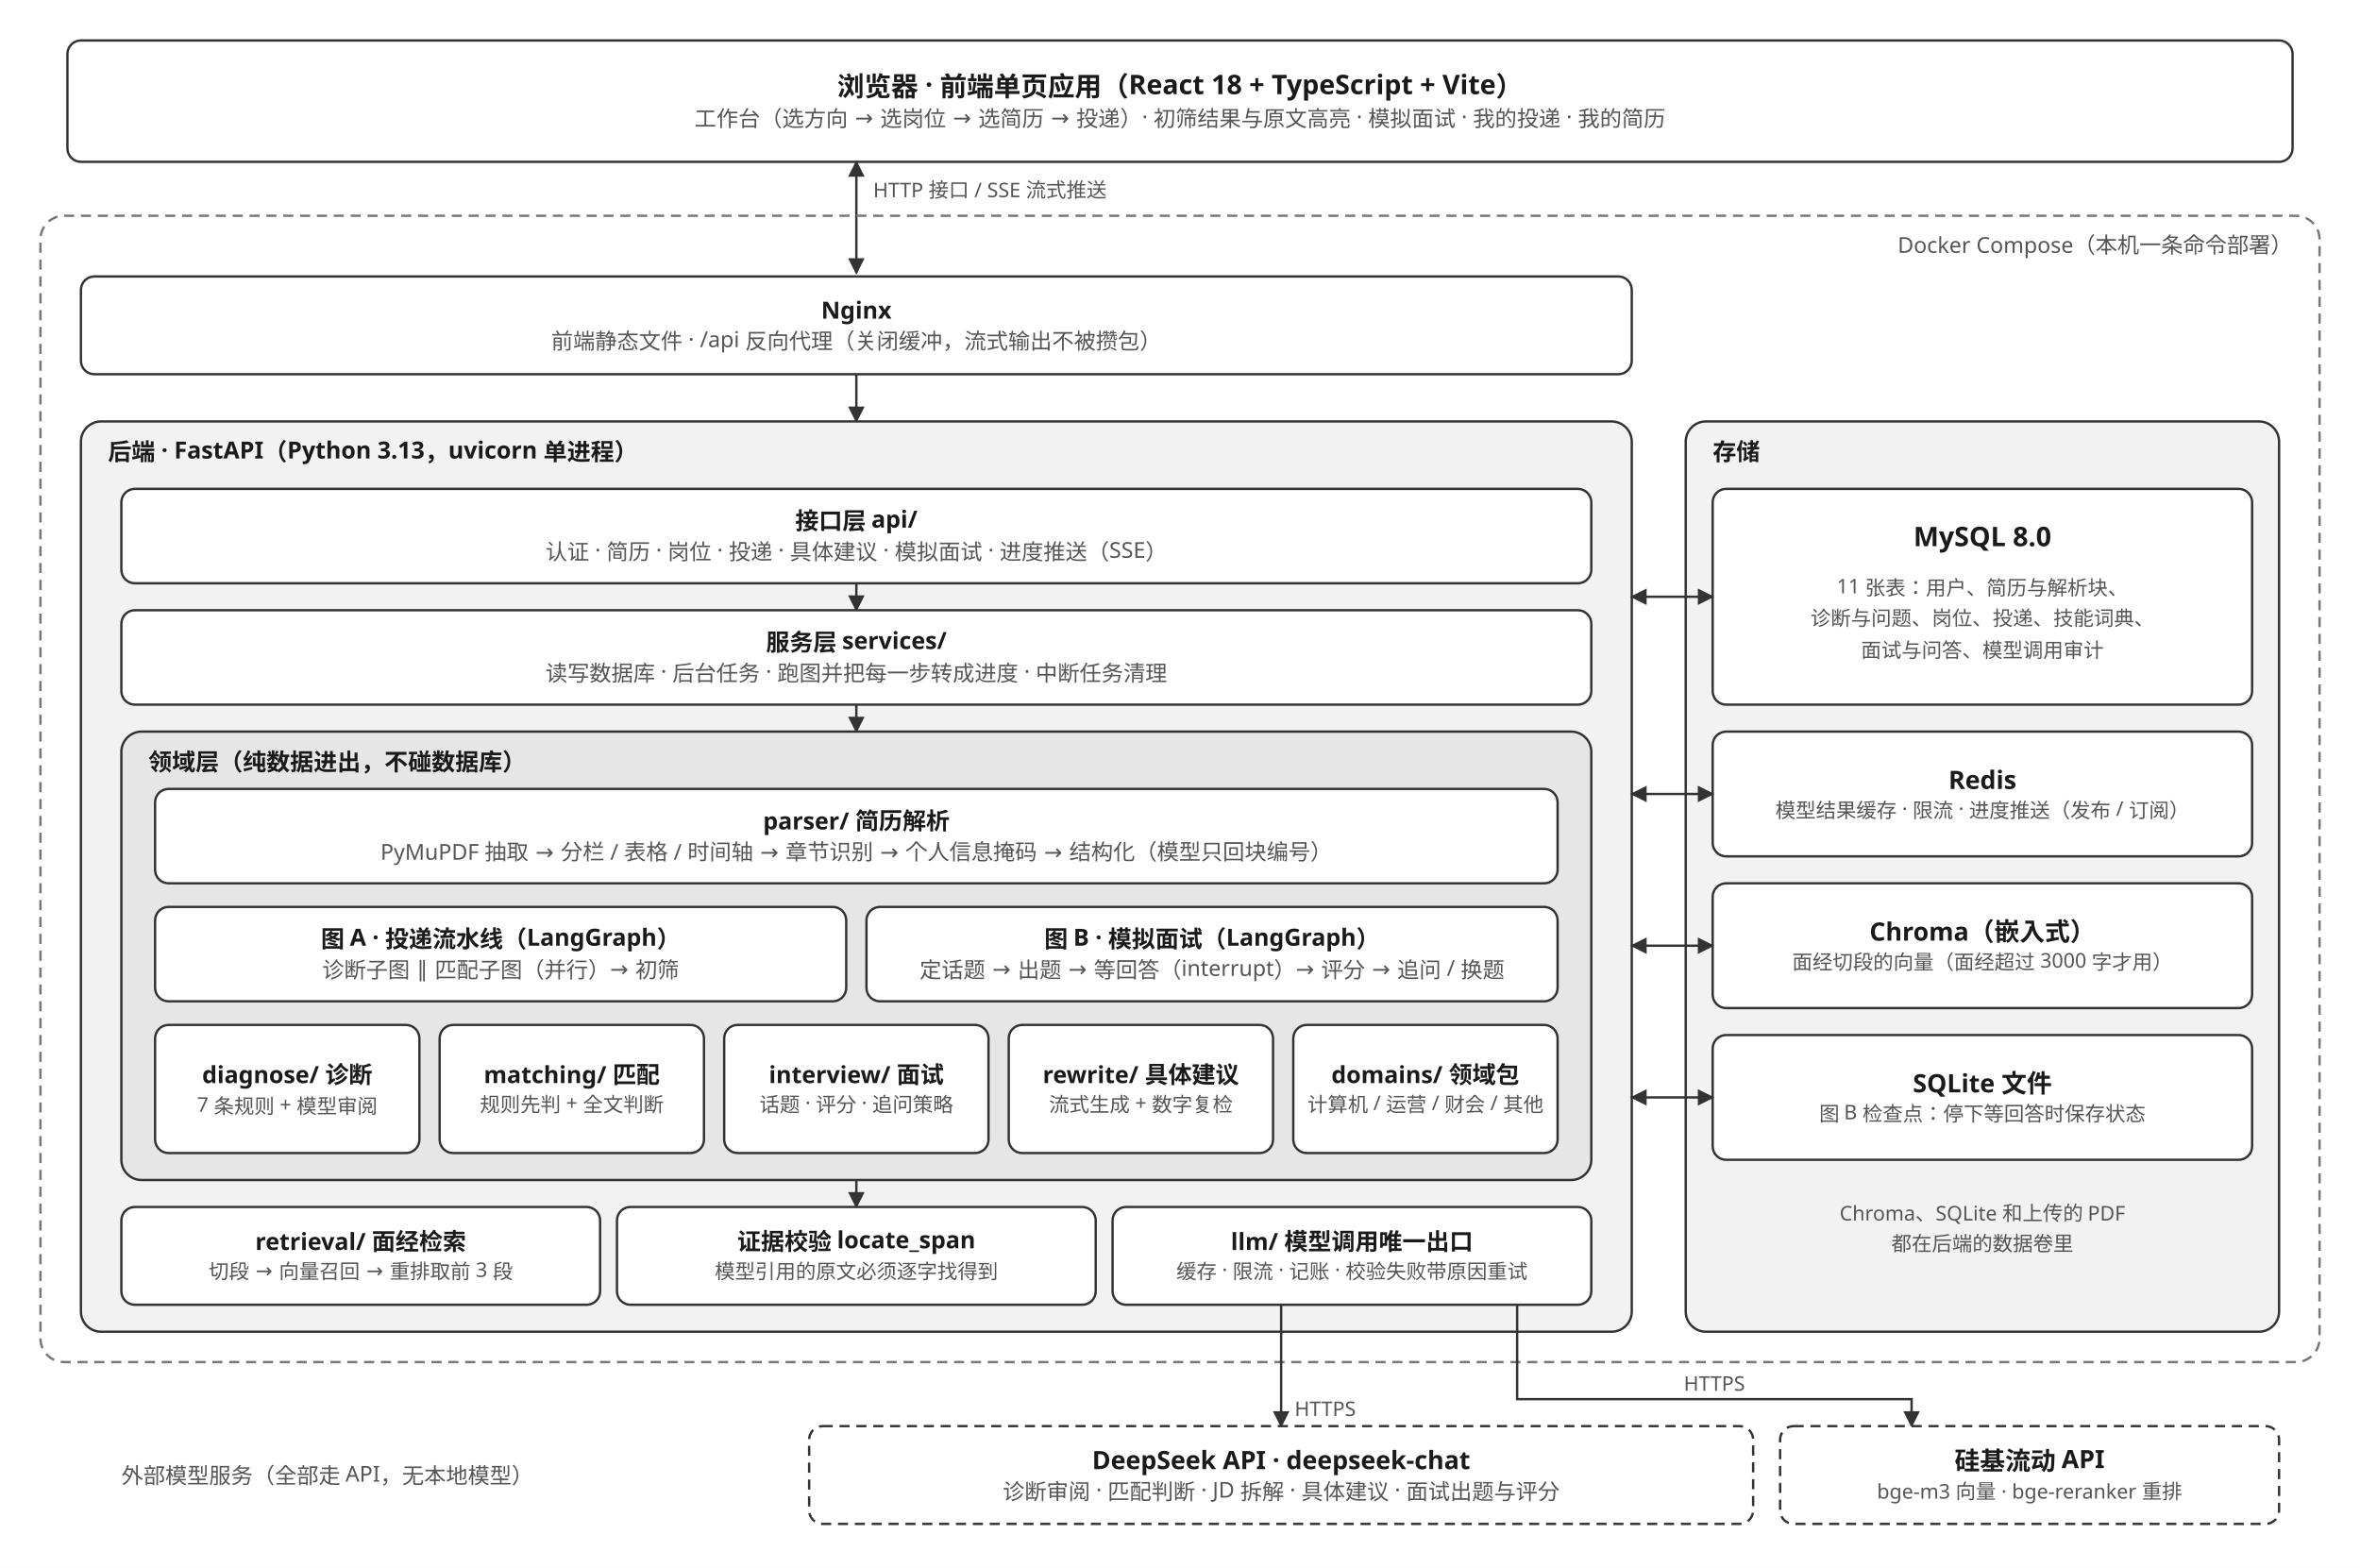
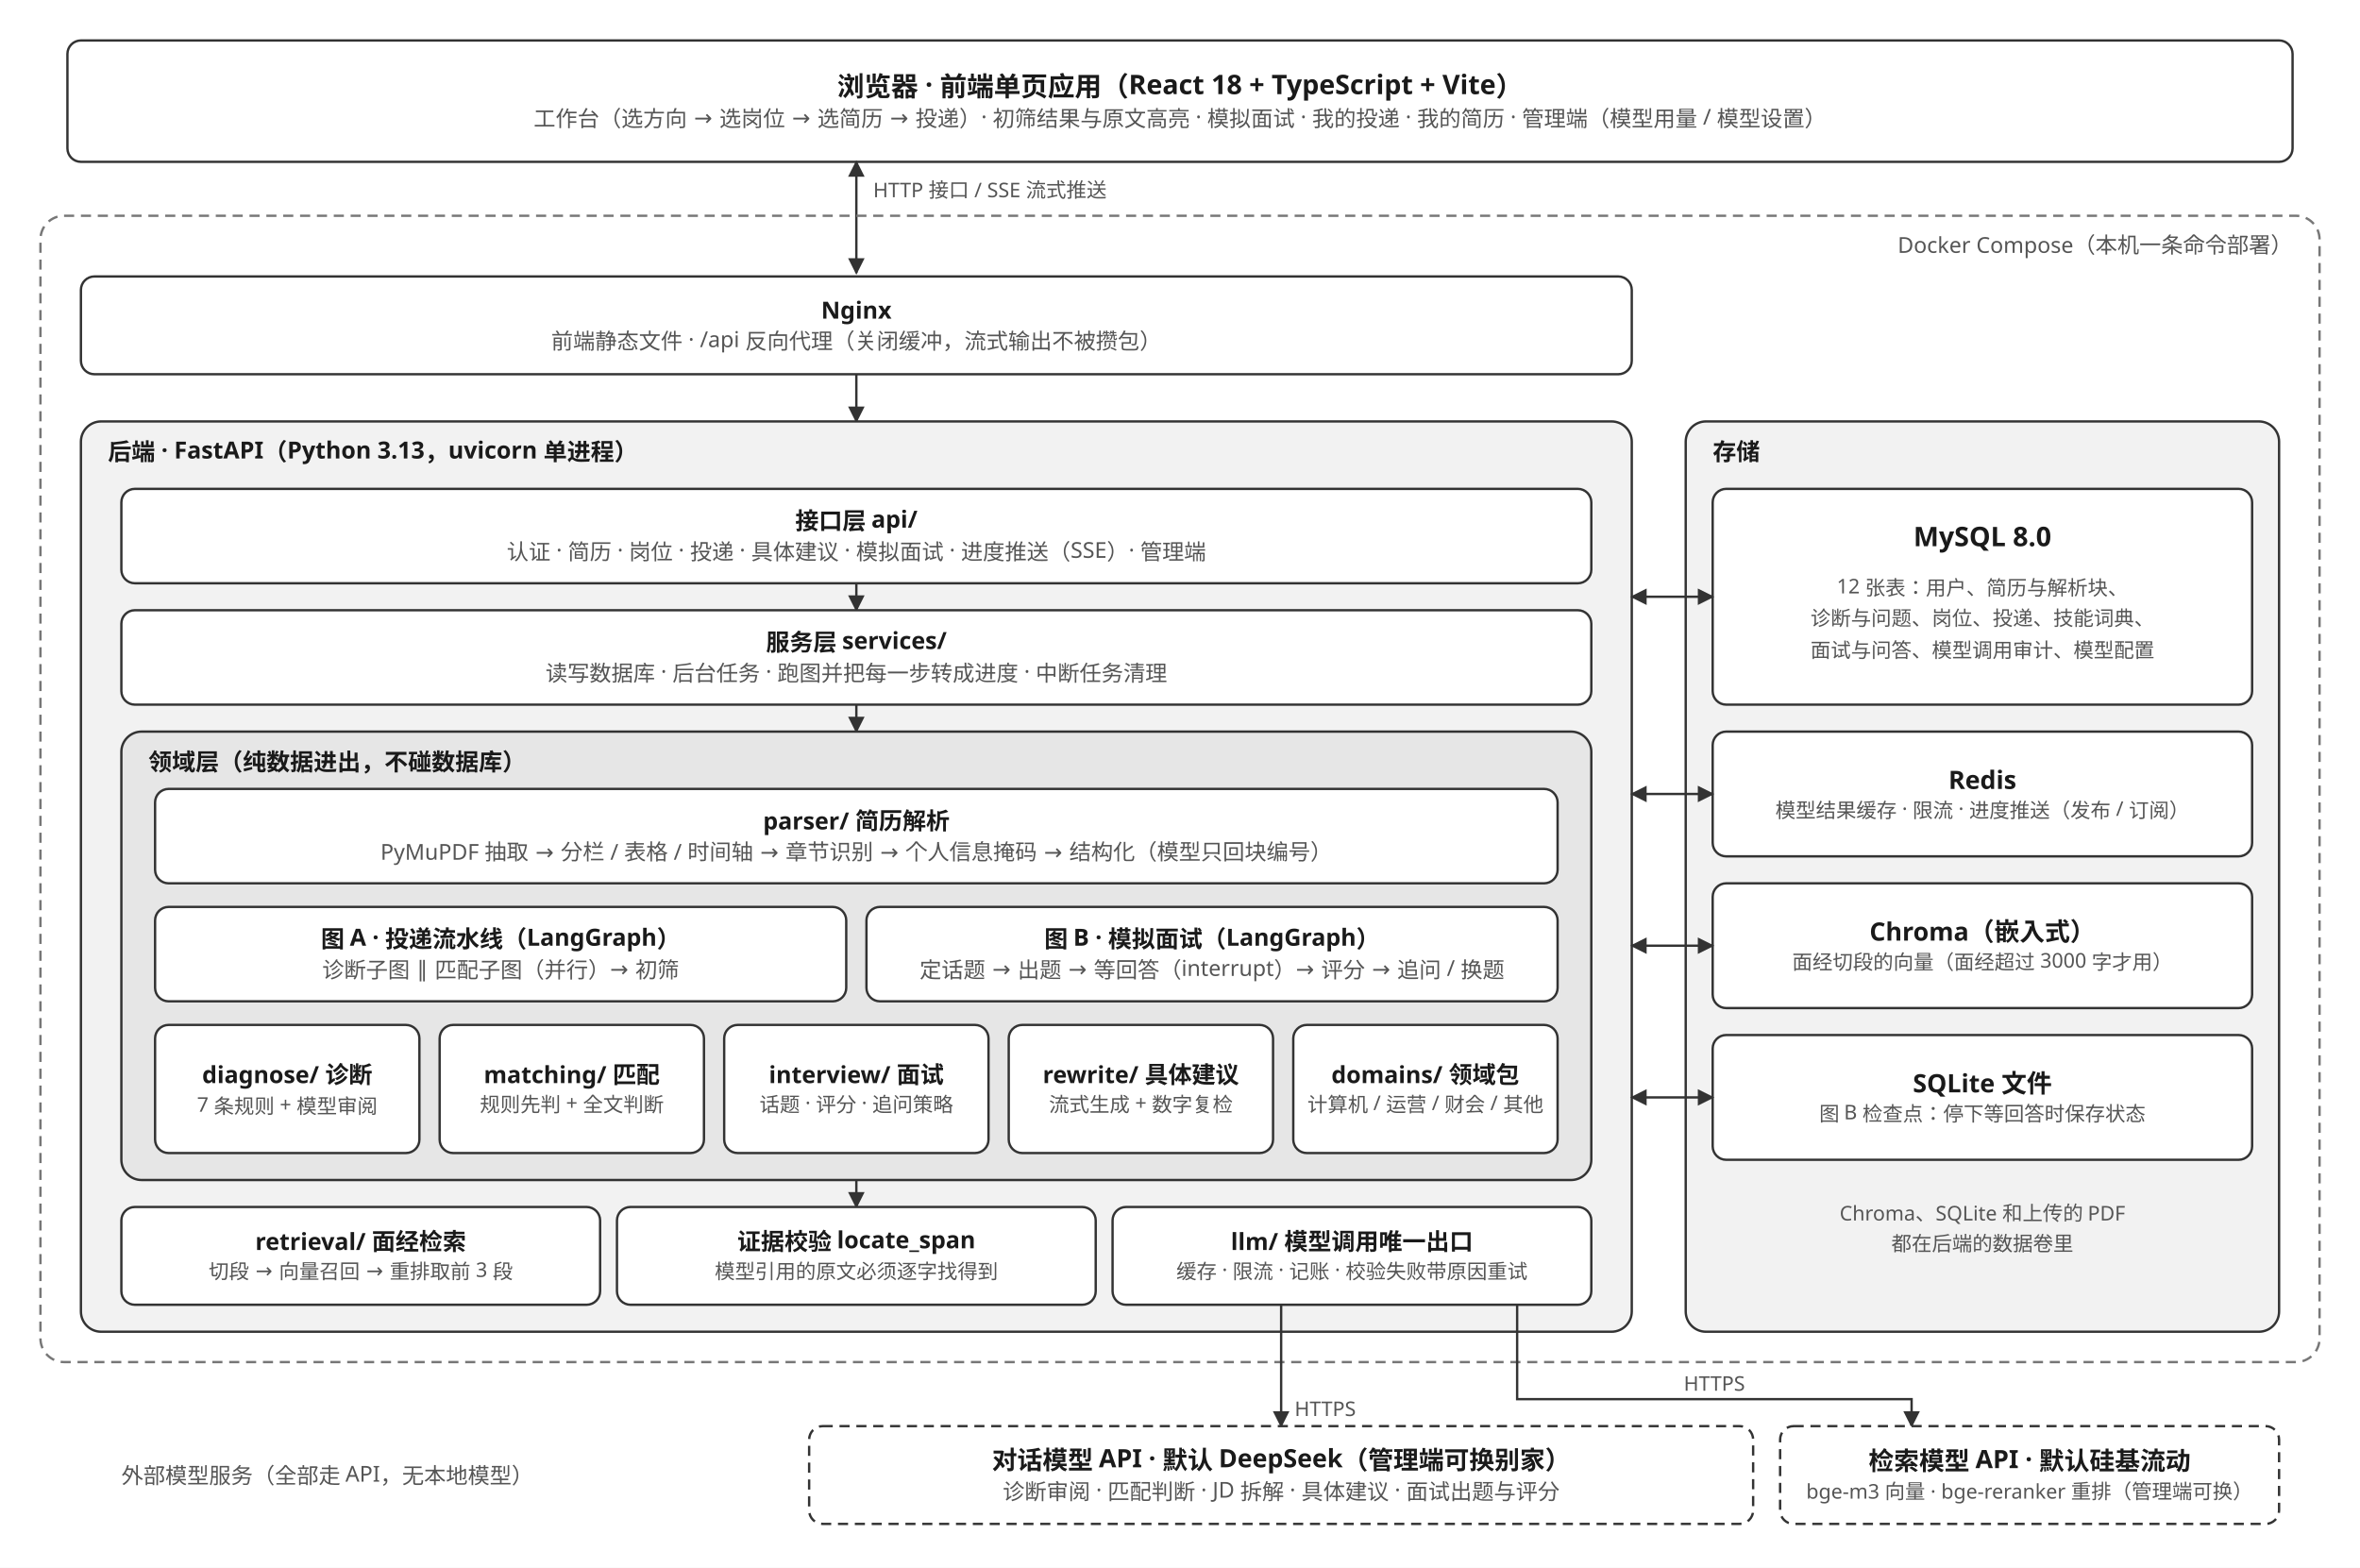
<svg xmlns="http://www.w3.org/2000/svg" width="1400" height="930" viewBox="0 0 1400 930" font-family="Microsoft YaHei, SimHei, PingFang SC, sans-serif">
  <defs>
    <marker id="ah" viewBox="0 0 10 10" refX="9" refY="5" markerWidth="7" markerHeight="7" orient="auto-start-reverse">
      <path d="M0,0 L10,5 L0,10 z" fill="#333333" />
    </marker>
  </defs>
  <rect width="1400" height="930" fill="#fff" />
  <rect x="40.0" y="24.0" width="1320.0" height="72.0" rx="8" fill="#fff" stroke="#333333" stroke-width="1.4" />
  <text x="700.0" y="57.0" font-size="16" font-weight="700" fill="#1a1a1a" text-anchor="middle">浏览器 · 前端单页应用（React 18 + TypeScript + Vite）</text>
-   <text x="700.0" y="75.0" font-size="13" font-weight="400" fill="#555555" text-anchor="middle">工作台（选方向 → 选岗位 → 选简历 → 投递）· 初筛结果与原文高亮 · 模拟面试 · 我的投递 · 我的简历</text>
+   <text x="700.0" y="75.0" font-size="13" font-weight="400" fill="#555555" text-anchor="middle">工作台（选方向 → 选岗位 → 选简历 → 投递）· 初筛结果与原文高亮 · 模拟面试 · 我的投递 · 我的简历 · 管理端（模型用量 / 模型设置）</text>
  <polyline points="508.0,96.0 508.0,162.0" fill="none" stroke="#333333" stroke-width="1.4" marker-end="url(#ah)" marker-start="url(#ah)" />
  <text x="518.0" y="117.0" font-size="12" font-weight="400" fill="#555555" text-anchor="start">HTTP 接口 / SSE 流式推送</text>
  <rect x="24.0" y="128.0" width="1352.0" height="680.0" rx="14" fill="none" stroke="#777" stroke-width="1.4" stroke-dasharray="6 4" />
  <text x="1360.0" y="150.0" font-size="13" font-weight="400" fill="#555555" text-anchor="end">Docker Compose（本机一条命令部署）</text>
  <rect x="48.0" y="164.0" width="920.0" height="58.0" rx="8" fill="#fff" stroke="#333333" stroke-width="1.4" />
  <text x="508.0" y="189.0" font-size="14" font-weight="700" fill="#1a1a1a" text-anchor="middle">Nginx</text>
  <text x="508.0" y="207.0" font-size="13" font-weight="400" fill="#555555" text-anchor="middle">前端静态文件 · /api 反向代理（关闭缓冲，流式输出不被攒包）</text>
  <polyline points="508.0,222.0 508.0,250.0" fill="none" stroke="#333333" stroke-width="1.4" marker-end="url(#ah)" />
  <rect x="48.0" y="250.0" width="920.0" height="540.0" rx="12" fill="#f2f2f2" stroke="#333333" stroke-width="1.4" />
  <text x="64.0" y="273.0" font-size="14" font-weight="700" fill="#1a1a1a" text-anchor="start">后端 · FastAPI（Python 3.13，uvicorn 单进程）</text>
  <rect x="72.0" y="290.0" width="872.0" height="56.0" rx="8" fill="#fff" stroke="#333333" stroke-width="1.4" />
  <text x="508.0" y="314.0" font-size="14" font-weight="700" fill="#1a1a1a" text-anchor="middle">接口层 api/</text>
-   <text x="508.0" y="332.0" font-size="13" font-weight="400" fill="#555555" text-anchor="middle">认证 · 简历 · 岗位 · 投递 · 具体建议 · 模拟面试 · 进度推送（SSE）</text>
+   <text x="508.0" y="332.0" font-size="13" font-weight="400" fill="#555555" text-anchor="middle">认证 · 简历 · 岗位 · 投递 · 具体建议 · 模拟面试 · 进度推送（SSE）· 管理端</text>
  <polyline points="508.0,346.0 508.0,362.0" fill="none" stroke="#333333" stroke-width="1.4" marker-end="url(#ah)" />
  <rect x="72.0" y="362.0" width="872.0" height="56.0" rx="8" fill="#fff" stroke="#333333" stroke-width="1.4" />
  <text x="508.0" y="386.0" font-size="14" font-weight="700" fill="#1a1a1a" text-anchor="middle">服务层 services/</text>
  <text x="508.0" y="404.0" font-size="13" font-weight="400" fill="#555555" text-anchor="middle">读写数据库 · 后台任务 · 跑图并把每一步转成进度 · 中断任务清理</text>
  <polyline points="508.0,418.0 508.0,434.0" fill="none" stroke="#333333" stroke-width="1.4" marker-end="url(#ah)" />
  <rect x="72.0" y="434.0" width="872.0" height="266.0" rx="12" fill="#e6e6e6" stroke="#333333" stroke-width="1.4" />
  <text x="88.0" y="457.0" font-size="14" font-weight="700" fill="#1a1a1a" text-anchor="start">领域层（纯数据进出，不碰数据库）</text>
  <rect x="92.0" y="468.0" width="832.0" height="56.0" rx="8" fill="#fff" stroke="#333333" stroke-width="1.4" />
  <text x="508.0" y="492.0" font-size="14" font-weight="700" fill="#1a1a1a" text-anchor="middle">parser/ 简历解析</text>
  <text x="508.0" y="510.0" font-size="13" font-weight="400" fill="#555555" text-anchor="middle">PyMuPDF 抽取 → 分栏 / 表格 / 时间轴 → 章节识别 → 个人信息掩码 → 结构化（模型只回块编号）</text>
  <rect x="92.0" y="538.0" width="410.0" height="56.0" rx="8" fill="#fff" stroke="#333333" stroke-width="1.4" />
  <text x="297.0" y="562.0" font-size="14" font-weight="700" fill="#1a1a1a" text-anchor="middle">图 A · 投递流水线（LangGraph）</text>
  <text x="297.0" y="580.0" font-size="13" font-weight="400" fill="#555555" text-anchor="middle">诊断子图 ∥ 匹配子图（并行）→ 初筛</text>
  <rect x="514.0" y="538.0" width="410.0" height="56.0" rx="8" fill="#fff" stroke="#333333" stroke-width="1.4" />
  <text x="719.0" y="562.0" font-size="14" font-weight="700" fill="#1a1a1a" text-anchor="middle">图 B · 模拟面试（LangGraph）</text>
  <text x="719.0" y="580.0" font-size="13" font-weight="400" fill="#555555" text-anchor="middle">定话题 → 出题 → 等回答（interrupt）→ 评分 → 追问 / 换题</text>
  <rect x="92.0" y="608.0" width="156.8" height="76.0" rx="8" fill="#fff" stroke="#333333" stroke-width="1.4" />
  <text x="170.4" y="642.5" font-size="14" font-weight="700" fill="#1a1a1a" text-anchor="middle">diagnose/ 诊断</text>
  <text x="170.4" y="659.5" font-size="12" font-weight="400" fill="#555555" text-anchor="middle">7 条规则 + 模型审阅</text>
  <rect x="260.8" y="608.0" width="156.8" height="76.0" rx="8" fill="#fff" stroke="#333333" stroke-width="1.4" />
  <text x="339.2" y="642.5" font-size="14" font-weight="700" fill="#1a1a1a" text-anchor="middle">matching/ 匹配</text>
  <text x="339.2" y="659.5" font-size="12" font-weight="400" fill="#555555" text-anchor="middle">规则先判 + 全文判断</text>
  <rect x="429.6" y="608.0" width="156.8" height="76.0" rx="8" fill="#fff" stroke="#333333" stroke-width="1.4" />
  <text x="508.0" y="642.5" font-size="14" font-weight="700" fill="#1a1a1a" text-anchor="middle">interview/ 面试</text>
  <text x="508.0" y="659.5" font-size="12" font-weight="400" fill="#555555" text-anchor="middle">话题 · 评分 · 追问策略</text>
  <rect x="598.4" y="608.0" width="156.8" height="76.0" rx="8" fill="#fff" stroke="#333333" stroke-width="1.4" />
  <text x="676.8" y="642.5" font-size="14" font-weight="700" fill="#1a1a1a" text-anchor="middle">rewrite/ 具体建议</text>
  <text x="676.8" y="659.5" font-size="12" font-weight="400" fill="#555555" text-anchor="middle">流式生成 + 数字复检</text>
  <rect x="767.2" y="608.0" width="156.8" height="76.0" rx="8" fill="#fff" stroke="#333333" stroke-width="1.4" />
  <text x="845.6" y="642.5" font-size="14" font-weight="700" fill="#1a1a1a" text-anchor="middle">domains/ 领域包</text>
  <text x="845.6" y="659.5" font-size="12" font-weight="400" fill="#555555" text-anchor="middle">计算机 / 运营 / 财会 / 其他</text>
  <polyline points="508.0,700.0 508.0,716.0" fill="none" stroke="#333333" stroke-width="1.4" marker-end="url(#ah)" />
  <rect x="72.0" y="716.0" width="284.0" height="58.0" rx="8" fill="#fff" stroke="#333333" stroke-width="1.4" />
  <text x="214.0" y="741.5" font-size="14" font-weight="700" fill="#1a1a1a" text-anchor="middle">retrieval/ 面经检索</text>
  <text x="214.0" y="758.5" font-size="12" font-weight="400" fill="#555555" text-anchor="middle">切段 → 向量召回 → 重排取前 3 段</text>
  <rect x="366.0" y="716.0" width="284.0" height="58.0" rx="8" fill="#fff" stroke="#333333" stroke-width="1.4" />
  <text x="508.0" y="741.5" font-size="14" font-weight="700" fill="#1a1a1a" text-anchor="middle">证据校验 locate_span</text>
  <text x="508.0" y="758.5" font-size="12" font-weight="400" fill="#555555" text-anchor="middle">模型引用的原文必须逐字找得到</text>
  <rect x="660.0" y="716.0" width="284.0" height="58.0" rx="8" fill="#fff" stroke="#333333" stroke-width="1.4" />
  <text x="802.0" y="741.5" font-size="14" font-weight="700" fill="#1a1a1a" text-anchor="middle">llm/ 模型调用唯一出口</text>
  <text x="802.0" y="758.5" font-size="12" font-weight="400" fill="#555555" text-anchor="middle">缓存 · 限流 · 记账 · 校验失败带原因重试</text>
  <rect x="1000.0" y="250.0" width="352.0" height="540.0" rx="12" fill="#f2f2f2" stroke="#333333" stroke-width="1.4" />
  <text x="1016.0" y="273.0" font-size="14" font-weight="700" fill="#1a1a1a" text-anchor="start">存储</text>
  <rect x="1016.0" y="290.0" width="320.0" height="128.0" rx="8" fill="#fff" stroke="#333333" stroke-width="1.4" />
  <text x="1176.0" y="324.0" font-size="16" font-weight="700" fill="#1a1a1a" text-anchor="middle">MySQL 8.0</text>
-   <text x="1176.0" y="352.0" font-size="12" font-weight="400" fill="#555555" text-anchor="middle">11 张表：用户、简历与解析块、</text>
+   <text x="1176.0" y="352.0" font-size="12" font-weight="400" fill="#555555" text-anchor="middle">12 张表：用户、简历与解析块、</text>
  <text x="1176.0" y="371.0" font-size="12" font-weight="400" fill="#555555" text-anchor="middle">诊断与问题、岗位、投递、技能词典、</text>
-   <text x="1176.0" y="390.0" font-size="12" font-weight="400" fill="#555555" text-anchor="middle">面试与问答、模型调用审计</text>
+   <text x="1176.0" y="390.0" font-size="12" font-weight="400" fill="#555555" text-anchor="middle">面试与问答、模型调用审计、模型配置</text>
  <rect x="1016.0" y="434.0" width="320.0" height="74.0" rx="8" fill="#fff" stroke="#333333" stroke-width="1.4" />
  <text x="1176.0" y="468.0" font-size="15" font-weight="700" fill="#1a1a1a" text-anchor="middle">Redis</text>
  <text x="1176.0" y="485.0" font-size="12" font-weight="400" fill="#555555" text-anchor="middle">模型结果缓存 · 限流 · 进度推送（发布 / 订阅）</text>
  <rect x="1016.0" y="524.0" width="320.0" height="74.0" rx="8" fill="#fff" stroke="#333333" stroke-width="1.4" />
  <text x="1176.0" y="558.0" font-size="15" font-weight="700" fill="#1a1a1a" text-anchor="middle">Chroma（嵌入式）</text>
  <text x="1176.0" y="575.0" font-size="12" font-weight="400" fill="#555555" text-anchor="middle">面经切段的向量（面经超过 3000 字才用）</text>
  <rect x="1016.0" y="614.0" width="320.0" height="74.0" rx="8" fill="#fff" stroke="#333333" stroke-width="1.4" />
  <text x="1176.0" y="648.0" font-size="15" font-weight="700" fill="#1a1a1a" text-anchor="middle">SQLite 文件</text>
  <text x="1176.0" y="665.0" font-size="12" font-weight="400" fill="#555555" text-anchor="middle">图 B 检查点：停下等回答时保存状态</text>
  <text x="1176.0" y="724.0" font-size="12" font-weight="400" fill="#555555" text-anchor="middle">Chroma、SQLite 和上传的 PDF</text>
  <text x="1176.0" y="742.0" font-size="12" font-weight="400" fill="#555555" text-anchor="middle">都在后端的数据卷里</text>
  <polyline points="968.0,354.0 1016.0,354.0" fill="none" stroke="#333333" stroke-width="1.4" marker-end="url(#ah)" marker-start="url(#ah)" />
  <polyline points="968.0,471.0 1016.0,471.0" fill="none" stroke="#333333" stroke-width="1.4" marker-end="url(#ah)" marker-start="url(#ah)" />
  <polyline points="968.0,561.0 1016.0,561.0" fill="none" stroke="#333333" stroke-width="1.4" marker-end="url(#ah)" marker-start="url(#ah)" />
  <polyline points="968.0,651.0 1016.0,651.0" fill="none" stroke="#333333" stroke-width="1.4" marker-end="url(#ah)" marker-start="url(#ah)" />
  <polyline points="760.0,774.0 760.0,846.0" fill="none" stroke="#333333" stroke-width="1.4" marker-end="url(#ah)" />
  <text x="768.0" y="840.0" font-size="12" font-weight="400" fill="#555555" text-anchor="start">HTTPS</text>
  <polyline points="900.0,774.0 900.0,830.0 1134.0,830.0 1134.0,846.0" fill="none" stroke="#333333" stroke-width="1.4" marker-end="url(#ah)" />
  <text x="1017.0" y="825.0" font-size="12" font-weight="400" fill="#555555" text-anchor="middle">HTTPS</text>
  <rect x="480.0" y="846.0" width="560.0" height="58.0" rx="8" fill="#fff" stroke="#333333" stroke-width="1.4" stroke-dasharray="6 4" />
-   <text x="760.0" y="871.5" font-size="15" font-weight="700" fill="#1a1a1a" text-anchor="middle">DeepSeek API · deepseek-chat</text>
+   <text x="760.0" y="871.5" font-size="15" font-weight="700" fill="#1a1a1a" text-anchor="middle">对话模型 API · 默认 DeepSeek（管理端可换别家）</text>
  <text x="760.0" y="889.5" font-size="13" font-weight="400" fill="#555555" text-anchor="middle">诊断审阅 · 匹配判断 · JD 拆解 · 具体建议 · 面试出题与评分</text>
  <rect x="1056.0" y="846.0" width="296.0" height="58.0" rx="8" fill="#fff" stroke="#333333" stroke-width="1.4" stroke-dasharray="6 4" />
-   <text x="1204.0" y="872.0" font-size="15" font-weight="700" fill="#1a1a1a" text-anchor="middle">硅基流动 API</text>
-   <text x="1204.0" y="889.0" font-size="12" font-weight="400" fill="#555555" text-anchor="middle">bge-m3 向量 · bge-reranker 重排</text>
+   <text x="1204.0" y="872.0" font-size="15" font-weight="700" fill="#1a1a1a" text-anchor="middle">检索模型 API · 默认硅基流动</text>
+   <text x="1204.0" y="889.0" font-size="12" font-weight="400" fill="#555555" text-anchor="middle">bge-m3 向量 · bge-reranker 重排（管理端可换）</text>
  <text x="72.0" y="880.0" font-size="13" font-weight="400" fill="#555555" text-anchor="start">外部模型服务（全部走 API，无本地模型）</text>
</svg>
